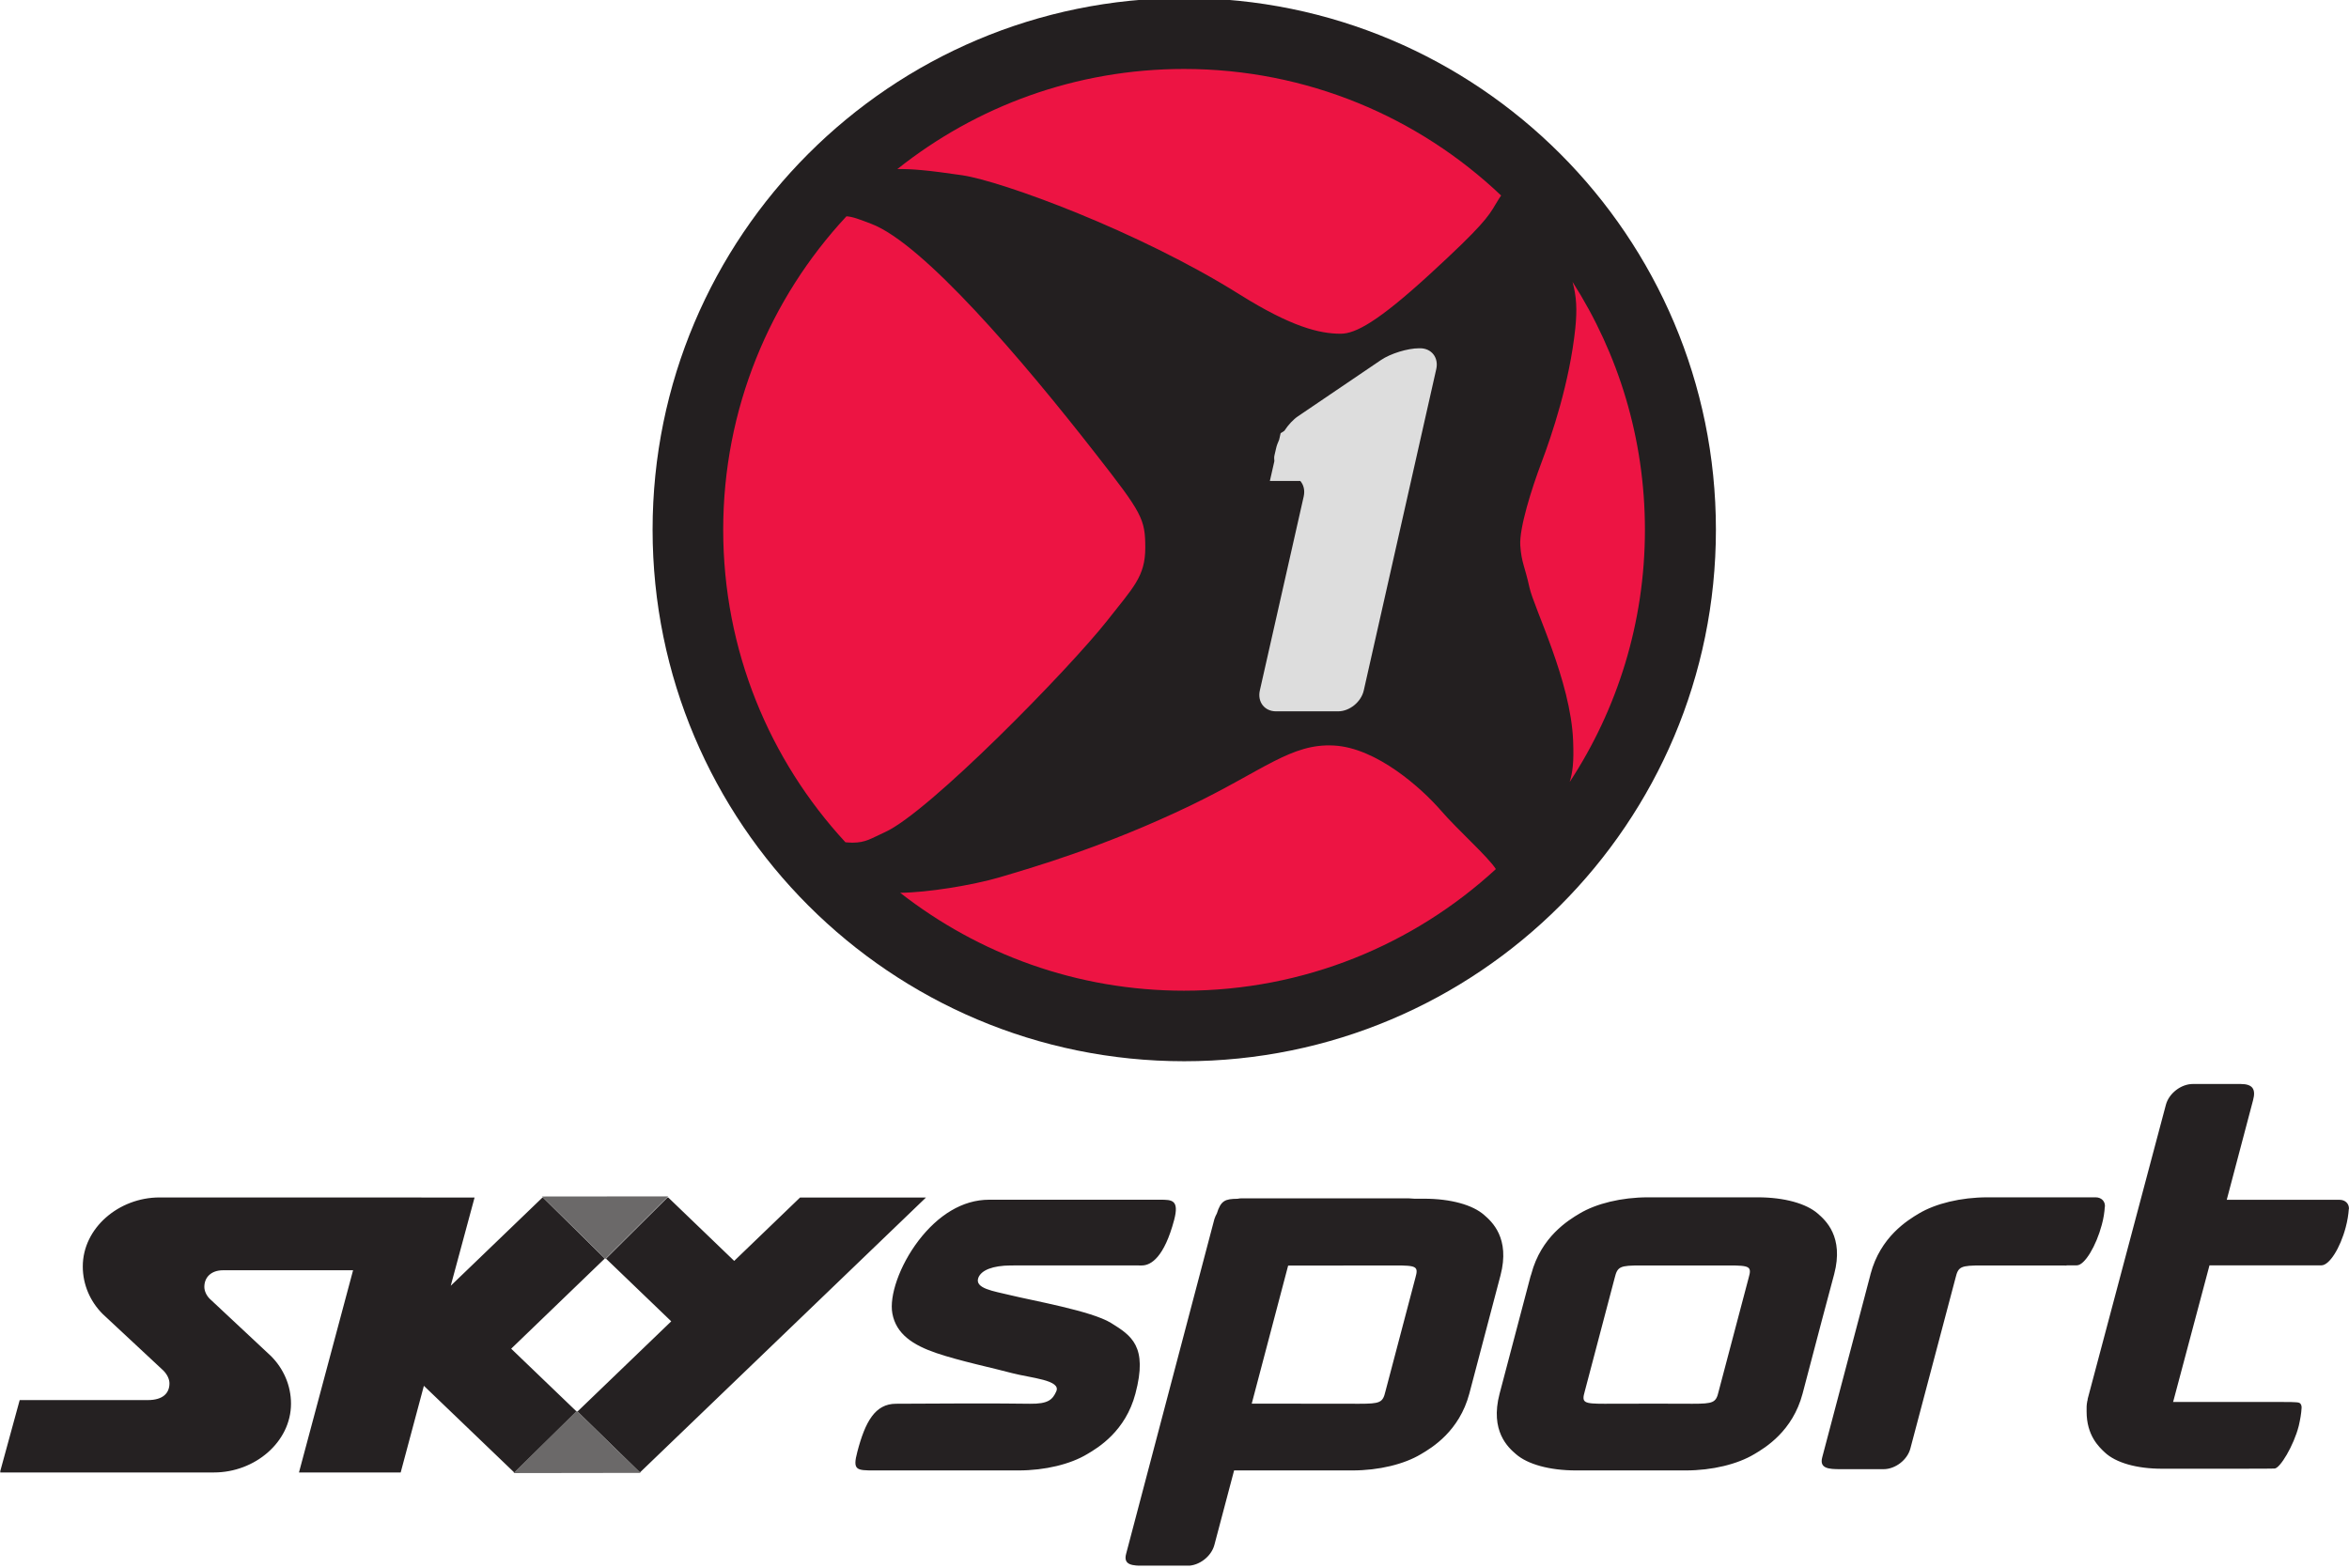
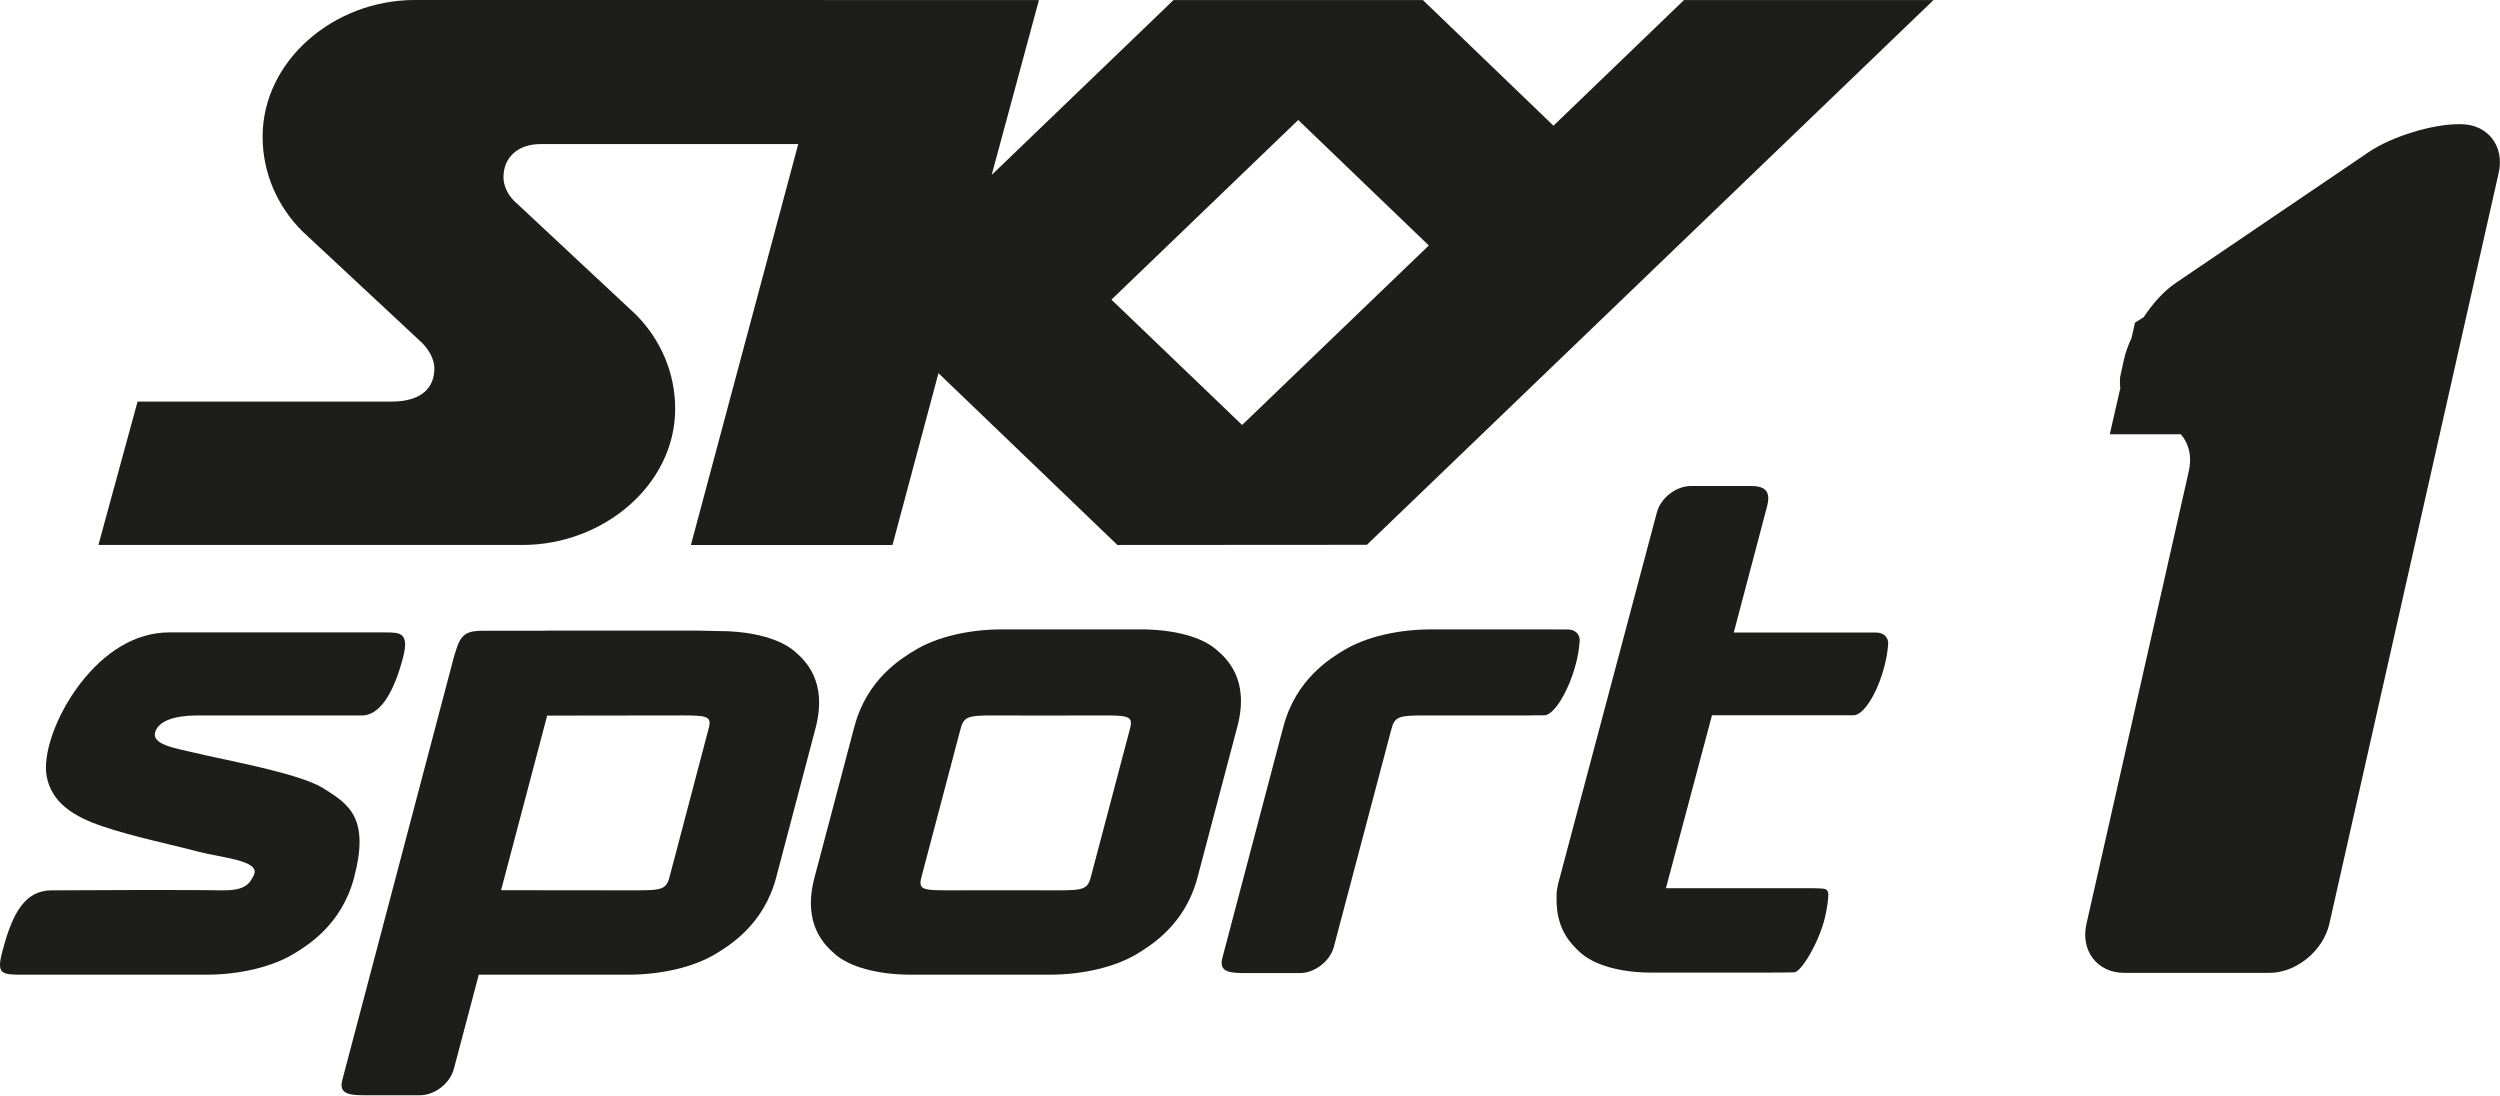
- <svg xmlns="http://www.w3.org/2000/svg" id="svg89063" width="13.109mm" height="8.75mm" version="1.1" viewBox="0 0 46.448 31.004">
-   <defs id="defs89065">
-     <clipPath id="clipPath2054">
-       <path id="path2056" d="m211.64 499.87h82.8v24.803h-82.8v-24.803z" />
-     </clipPath>
-     <clipPath id="clipPath2038">
-       <path id="path2040" d="m234.46 499.87h37.158v24.803h-37.158v-24.803z" />
-     </clipPath>
-     <clipPath id="clipPath2026">
-       <path id="path2028" d="m211.64 499.87h82.8v24.803h-82.8v-24.803z" />
-     </clipPath>
-   </defs>
-   <g id="layer1" transform="translate(-273.92 -514)">
-     <g id="g2022" transform="matrix(1.25 0 0 -1.25 -19.15 1169.8)">
-       <g id="g2024" clip-path="url(#clipPath2026)">
-         <g id="g2030" transform="translate(261.6 516.26)">
-           <path id="path2032" d="m0 0c0-4.644-3.765-8.41-8.411-8.41-4.644 0-8.41 3.766-8.41 8.41s3.766 8.411 8.41 8.411c4.646 0 8.411-3.767 8.411-8.411" fill="#231f20" />
-         </g>
-       </g>
-     </g>
-     <g id="g2034" transform="matrix(1.25 0 0 -1.25 -19.15 1169.8)">
-       <g id="g2036" clip-path="url(#clipPath2038)">
-         <g id="g2042" transform="translate(251.97 514.82)">
-           <path id="path2044" d="m0 0c0.411 0.525 0.603 0.697 0.603 1.154s-0.052 0.549-0.781 1.482c-1.173 1.505-2.735 3.331-3.552 3.642-0.191 0.073-0.293 0.113-0.394 0.12-1.21-1.3-1.95-3.044-1.95-4.96 0-1.909 0.734-3.645 1.934-4.944 0.036-2e-3 0.075-6e-3 0.109-6e-3 0.213 0 0.294 0.066 0.515 0.166 0.691 0.309 2.912 2.579 3.516 3.346m8.507 1.438c0 1.444-0.421 2.789-1.145 3.922 0.064-0.232 0.073-0.441 0.044-0.73-0.089-0.859-0.374-1.7-0.533-2.121-0.16-0.423-0.355-1.044-0.338-1.318 0.019-0.274 0.072-0.33 0.144-0.66 0.069-0.327 0.656-1.481 0.692-2.431 0.014-0.343-7e-3 -0.492-0.054-0.652 0.751 1.146 1.19 2.517 1.19 3.99m-3.232-4.436c-0.302 0.347-1.012 0.987-1.688 1.023-0.674 0.037-1.114-0.393-2.272-0.951-1.369-0.658-2.523-0.987-3.02-1.135-0.434-0.126-1.136-0.24-1.569-0.244 1.239-0.968 2.797-1.549 4.49-1.549 1.903 0 3.635 0.73 4.933 1.924-0.127 0.199-0.601 0.616-0.874 0.932m-8.594 10.143c0.234 4e-3 0.489-0.019 1.028-0.098 0.623-0.093 2.783-0.88 4.387-1.886 0.817-0.512 1.262-0.621 1.598-0.621 0.232 0 0.586 0.185 1.42 0.951 0.817 0.75 0.917 0.902 1.031 1.098 0.042 0.071 0.069 0.112 0.087 0.138-1.306 1.24-3.072 2.002-5.016 2.002-1.714 0-3.29-0.593-4.535-1.584" fill="#ed1443" />
-         </g>
-         <g id="g2046" transform="translate(252.03 503.71)">
-           <path id="path2048" d="m0 0c-0.306 0.189-1.233 0.351-1.601 0.441-0.254 0.062-0.56 0.103-0.497 0.273 0.047 0.122 0.229 0.193 0.512 0.195 0.246 2e-3 1.806 0 2.074 0 0.148 0 0.355 0.132 0.512 0.721 0.083 0.318-0.037 0.319-0.219 0.319h-2.709c-0.423 0-0.808-0.246-1.114-0.644-0.306-0.401-0.467-0.882-0.416-1.156 0.06-0.325 0.325-0.499 0.693-0.625 0.367-0.126 0.929-0.244 1.203-0.319 0.296-0.077 0.777-0.109 0.697-0.288-0.058-0.131-0.128-0.2-0.417-0.196-0.334 8e-3 -1.83 4e-3 -2.121 0-0.327-2e-3 -0.484-0.281-0.609-0.76-0.078-0.292-0.014-0.295 0.267-0.295h2.283c0.422 0 0.821 0.099 1.084 0.257 0.178 0.104 0.609 0.365 0.765 0.958 0.2 0.752-0.065 0.919-0.387 1.119m-8.007 1.019-0.978 0.965h-8e-3l-1.451-1.396 0.377 1.396-4.984 1e-3c-0.643 0-1.214-0.483-1.214-1.092 0-0.291 0.12-0.557 0.315-0.752l0.96-0.895c0.063-0.064 0.096-0.138 0.096-0.203 0-0.148-0.095-0.264-0.344-0.264h-2.025l-0.313-1.145h3.387c0.644 0 1.217 0.48 1.218 1.087 0 0.291-0.12 0.557-0.315 0.753l-0.971 0.908c-0.054 0.054-0.085 0.126-0.085 0.188 0 0.15 0.106 0.263 0.297 0.263h2.056l-0.856-3.199h1.609l0.367 1.371 1.429-1.371h6e-3l0.98 0.965-1.034 0.993 1.481 1.427zm3.089 0.965-1.042-1.003-1.043 1.003h-0.013l-0.972-0.967 1.032-0.992-1.483-1.427 0.988-0.964 4.525 4.35h-1.992zm16.359-1.212c0.156 0.592-0.138 0.853-0.261 0.959-0.181 0.157-0.526 0.256-0.949 0.256h-1.734c-0.422 0-0.82-0.099-1.083-0.256-0.178-0.106-0.609-0.367-0.765-0.959l-6e-3 -0.021h-2e-3l-0.493-1.87c-0.156-0.593 0.138-0.854 0.26-0.958 0.181-0.158 0.526-0.257 0.949-0.257h1.735c0.422 0 0.82 0.099 1.084 0.257 0.177 0.104 0.608 0.365 0.765 0.958l0.304 1.156 0.196 0.735zm-1.353-0.058-0.475-1.798c-0.041-0.178-0.082-0.195-0.415-0.195-0.072 0-0.83 3e-3 -0.999 1e-3 -0.178-1e-3 -0.319-1e-3 -0.39-1e-3 -0.335 0-0.365 0.017-0.314 0.195l0.474 1.798c0.044 0.179 0.084 0.195 0.416 0.195h0.317c0.167-2e-3 1 0 1.071 0 0.333 0 0.367-0.016 0.315-0.195m5.634 1.124h2e-3c6e-3 0.084-0.054 0.149-0.148 0.149h-0.175-1.534c-0.424 0-0.822-0.099-1.086-0.256-0.177-0.106-0.609-0.367-0.765-0.959l-5e-3 -0.021-0.08-0.304v-1e-3l-0.679-2.572c-0.048-0.179 0.103-0.188 0.288-0.188h0.682c0.187 0 0.379 0.148 0.425 0.33l0.714 2.698c0.043 0.179 0.083 0.195 0.418 0.195h0.39c0.101-1e-3 0.533-1e-3 0.948-1e-3v3e-3h0.163c0.123 0 0.306 0.308 0.394 0.64 0.029 0.104 0.043 0.202 0.048 0.287m-9.82-0.129c-0.18 0.158-0.526 0.256-0.948 0.256h-0.153c-0.041 4e-3 -0.076 6e-3 -0.094 6e-3h-1.925-0.718c-0.021 0-0.041-3e-3 -0.061-7e-3 -0.197-2e-3 -0.264-0.027-0.328-0.233-0.016-0.028-0.029-0.058-0.039-0.089l-1.396-5.295c-0.049-0.182 0.103-0.189 0.289-0.189h0.681c0.187 0 0.378 0.148 0.426 0.329l0.312 1.179h1.871c0.423 0 0.821 0.099 1.084 0.257 0.178 0.104 0.608 0.365 0.766 0.958l0.493 1.87c0.156 0.592-0.138 0.853-0.26 0.958m-1.086-0.995-0.474-1.798c-0.042-0.178-0.083-0.195-0.417-0.195-0.198 0-1.072 2e-3 -1.698 2e-3l0.576 2.184c0.627 1e-3 1.501 2e-3 1.699 2e-3 0.334 0 0.365-0.016 0.314-0.195m14.618 1.234h-1.783l0.416 1.574c0.049 0.18-0.01 0.258-0.197 0.258h-0.755c-0.187 0-0.379-0.148-0.427-0.33l-1.236-4.649c-2e-3 -0.013-2e-3 -0.022-4e-3 -0.031l-2e-3 -1e-3c-0.015-0.081-0.012-0.098-0.012-0.171 0-0.378 0.194-0.559 0.288-0.647 0.175-0.164 0.505-0.258 0.904-0.258h1.148l0.478 1e-3 0.155 2e-3c0.086 1e-3 0.304 0.363 0.383 0.674 0.023 0.1 0.041 0.198 0.045 0.286v0.011c0 0.023-8e-3 0.042-0.02 0.057-0.02 0.02-0.046 0.025-0.281 0.025h-1.733l5e-3 0.013 0.572 2.149h1.771c0.124 0 0.296 0.269 0.384 0.602 0.028 0.104 0.043 0.203 0.049 0.288h2e-3c5e-3 0.083-0.056 0.147-0.15 0.147" fill="#252122" />
-         </g>
-       </g>
-     </g>
-     <g id="g2050" transform="matrix(1.25 0 0 -1.25 -19.15 1169.8)">
-       <g id="g2052" clip-path="url(#clipPath2054)">
-         <g id="g2058" transform="translate(243.03 505.71)">
-           <path id="path2060" d="M 0,0 1.001,-0.988 1.996,0.002 0,0 Z" fill="#6b6969" />
-         </g>
-         <g id="g2062" transform="translate(243.58 502.32)">
-           <path id="path2064" d="M 0,0 -1.001,-0.986 1.008,-0.983 0,0 Z" fill="#6b6969" />
-         </g>
-         <g id="g2066" transform="translate(256.92 519.13)">
-           <path id="path2068" d="m0 0h-0.015c-0.182 0-0.454-0.084-0.605-0.187l-1.31-0.888c-0.076-0.051-0.155-0.136-0.217-0.231l-0.059-0.038-0.023-0.102c-0.023-0.05-0.041-0.099-0.05-0.143l-0.023-0.099c-9e-3 -0.035-6e-3 -0.067-3e-3 -0.098l-0.071-0.313h0.481c0.052-0.06 0.076-0.146 0.054-0.246l-0.694-3.07c-0.04-0.181 0.075-0.329 0.256-0.329h0.983c0.181 0 0.363 0.148 0.405 0.329l1.147 5.085c0.041 0.181-0.074 0.33-0.256 0.33" fill="#ddd" />
-         </g>
-       </g>
+ <svg xmlns="http://www.w3.org/2000/svg" id="svg17" width="199.91pt" height="87.582pt" version="1.1" viewBox="0 0 199.91 87.582">
+   <g id="g4545" fill="#1d1d1b">
+     <path id="path2460" d="m99.326 33.982-10.45-10.021 14.936-14.366 10.442 10.034zm35.333-33.978-10.437 10.047-10.442-10.047h-19.94l-14.542 13.985 3.78-13.985-49.918-4e-3c-6.455 0-12.161 4.841-12.161 10.933 0 2.912 1.197 5.574 3.149 7.534l9.621 8.968c0.623 0.64 0.965 1.39 0.965 2.026 0 1.491-0.956 2.653-3.447 2.653h-20.287l-3.131 11.463h33.921c6.451 0 12.2-4.802 12.2-10.893 0-2.916-1.197-5.578-3.153-7.538l-9.74-9.095c-0.539-0.535-0.838-1.254-0.838-1.886 0-1.495 1.061-2.644 2.973-2.644h20.598l-8.582 32.057h16.12l3.675-13.739 14.309 13.739 19.949-0.013 45.31-43.56z" />
+     <g id="g7835" transform="matrix(.3056 0 0 .3056 20.012 85.097)">
+       <path id="path2464-9" d="m230.03-87.175-9.931 37.62c-0.888 3.716-1.739 4.064-8.714 4.064-1.492 0-17.346-0.046-20.87-0.018-3.735 0.018-6.673 0.018-8.156 0.018-6.993 0-7.634-0.348-6.581-4.064l9.931-37.62c0.915-3.725 1.739-4.082 8.723-4.082 1.501 0 2.847 0 6.599 0.018 3.497 0.027 20.915-0.018 22.416-0.018 6.966 0 7.661 0.357 6.581 4.082m28.265-1.19c3.277-12.384-2.874-17.84-5.446-20.055-3.762-3.313-10.993-5.355-19.835-5.355h-36.265c-8.833 0-17.172 2.041-22.654 5.355-3.716 2.215-12.741 7.67-16 20.055l-0.119 0.449h-9e-3l-10.334 39.103c-3.268 12.384 2.874 17.821 5.419 20.055 3.78 3.277 11.011 5.336 19.854 5.336h36.275c8.833 0 17.172-2.059 22.664-5.336 3.698-2.233 12.741-7.67 16-20.055l6.389-24.183z" />
+       <path id="path2468-4" d="m347.85-110.66h0.018c0.128-1.757-1.144-3.094-3.085-3.094h-3.661v-0.018h-32.092c-8.851 0-17.172 2.041-22.7 5.346-3.689 2.215-12.732 7.67-15.982 20.064l-0.128 0.439-1.684 6.343v0.018l-14.178 53.776c-1.016 3.78 2.151 3.945 6.041 3.945h14.224c3.909 0 7.936-3.112 8.925-6.911l14.911-56.421c0.888-3.725 1.748-4.082 8.741-4.082 1.455 0 4.366 0 8.128 0.009h19.881v-0.046h3.368c2.609 0 6.417-6.417 8.256-13.364 0.586-2.16 0.897-4.22 1.016-6.005" />
+       <path id="path2472-5" d="m119.77-87.175-9.913 37.62c-0.897 3.716-1.748 4.064-8.723 4.064-4.137 0-22.407-0.037-35.506-0.037l12.064-45.684c13.098-0.027 31.378-0.046 35.515-0.046 6.993 0 7.652 0.357 6.563 4.082m22.728-20.805c-3.762-3.277-11.002-5.346-19.835-5.346 0 0-4.787-0.119-5.144-0.119h-40.293v0.018h-15.011-1.291c-4.128 0.046-5.757 0.751-7.075 5.034-0.192 0.604-0.384 1.19-0.568 1.858l-29.208 110.72c-0.998 3.771 2.16 3.945 6.05 3.945h14.243c3.899 0 7.909-3.094 8.906-6.892l6.526-24.659h39.13c8.842 0 17.172-2.059 22.664-5.336 3.725-2.233 12.723-7.67 16.009-20.055l10.307-39.103c3.277-12.403-2.865-17.84-5.41-20.064" />
+       <path id="path2476-3" d="m425.47-112.94h-37.291l8.687-32.934c1.007-3.771-0.201-5.41-4.119-5.41h-15.789c-3.881 0-7.899 3.112-8.897 6.892l-25.858 97.254c-0.064 0.238-0.064 0.449-0.082 0.632l-0.055 0.009c-0.311 1.702-0.256 2.059-0.256 3.588 0 7.909 4.064 11.689 6.023 13.529 3.68 3.433 10.581 5.419 18.911 5.419h24l10.005-0.018 3.231-0.055c1.803-0.037 6.389-7.616 8-14.124 0.503-2.087 0.86-4.137 0.934-5.986l0.018-0.211c0-0.485-0.146-0.879-0.403-1.19-0.412-0.43-0.97-0.513-5.895-0.513h-36.229l0.101-0.293 11.973-44.943h37.025c2.609 0 6.188-5.62 8.018-12.577 0.604-2.179 0.934-4.229 1.034-6.005h0.037c0.119-1.767-1.153-3.066-3.121-3.066" />
+       <path id="path2480-0" d="m19.052-72.237c-6.398-3.963-25.767-7.341-33.465-9.217-5.309-1.282-11.725-2.142-10.38-5.702 0.961-2.581 4.778-4.055 10.673-4.091 5.144-0.018 37.785 0.009 43.368 0 3.112 0 7.46-2.746 10.7-15.057 1.748-6.627-0.751-6.673-4.567-6.673h-56.632c-8.851 0-16.906 5.153-23.304 13.474-6.398 8.384-9.767 18.435-8.723 24.156 1.272 6.801 6.819 10.453 14.517 13.071 7.67 2.655 19.432 5.107 25.153 6.664 6.197 1.62 16.238 2.288 14.581 6.041-1.226 2.709-2.691 4.201-8.723 4.082-6.984-0.165-38.279-0.064-44.348 0-6.847 0.073-10.124 5.876-12.751 15.918-1.629 6.105-0.275 6.151 5.574 6.151h47.762c8.833 0 17.162-2.059 22.682-5.336 3.707-2.233 12.732-7.661 15.991-20.055 4.156-15.744-1.373-19.222-8.11-23.423" />
    </g>
  </g>
+   <path id="path70392" d="m196.78 9.931h-0.181c-2.144 0-5.357 0.999-7.148 2.205l-15.467 10.489c-0.904 0.611-1.834 1.611-2.566 2.739l-0.698 0.439-0.267 1.206c-0.276 0.594-0.482 1.171-0.603 1.697l-0.258 1.163c-0.112 0.422-0.077 0.801-0.043 1.171l-0.844 3.686h5.684c0.62 0.715 0.904 1.722 0.646 2.911l-8.199 36.265c-0.474 2.136 0.878 3.893 3.023 3.893h11.609c2.144 0 4.289-1.757 4.788-3.893l13.547-60.069c0.491-2.144-0.87-3.901-3.023-3.901" fill="#1d1d1b" />
</svg>
